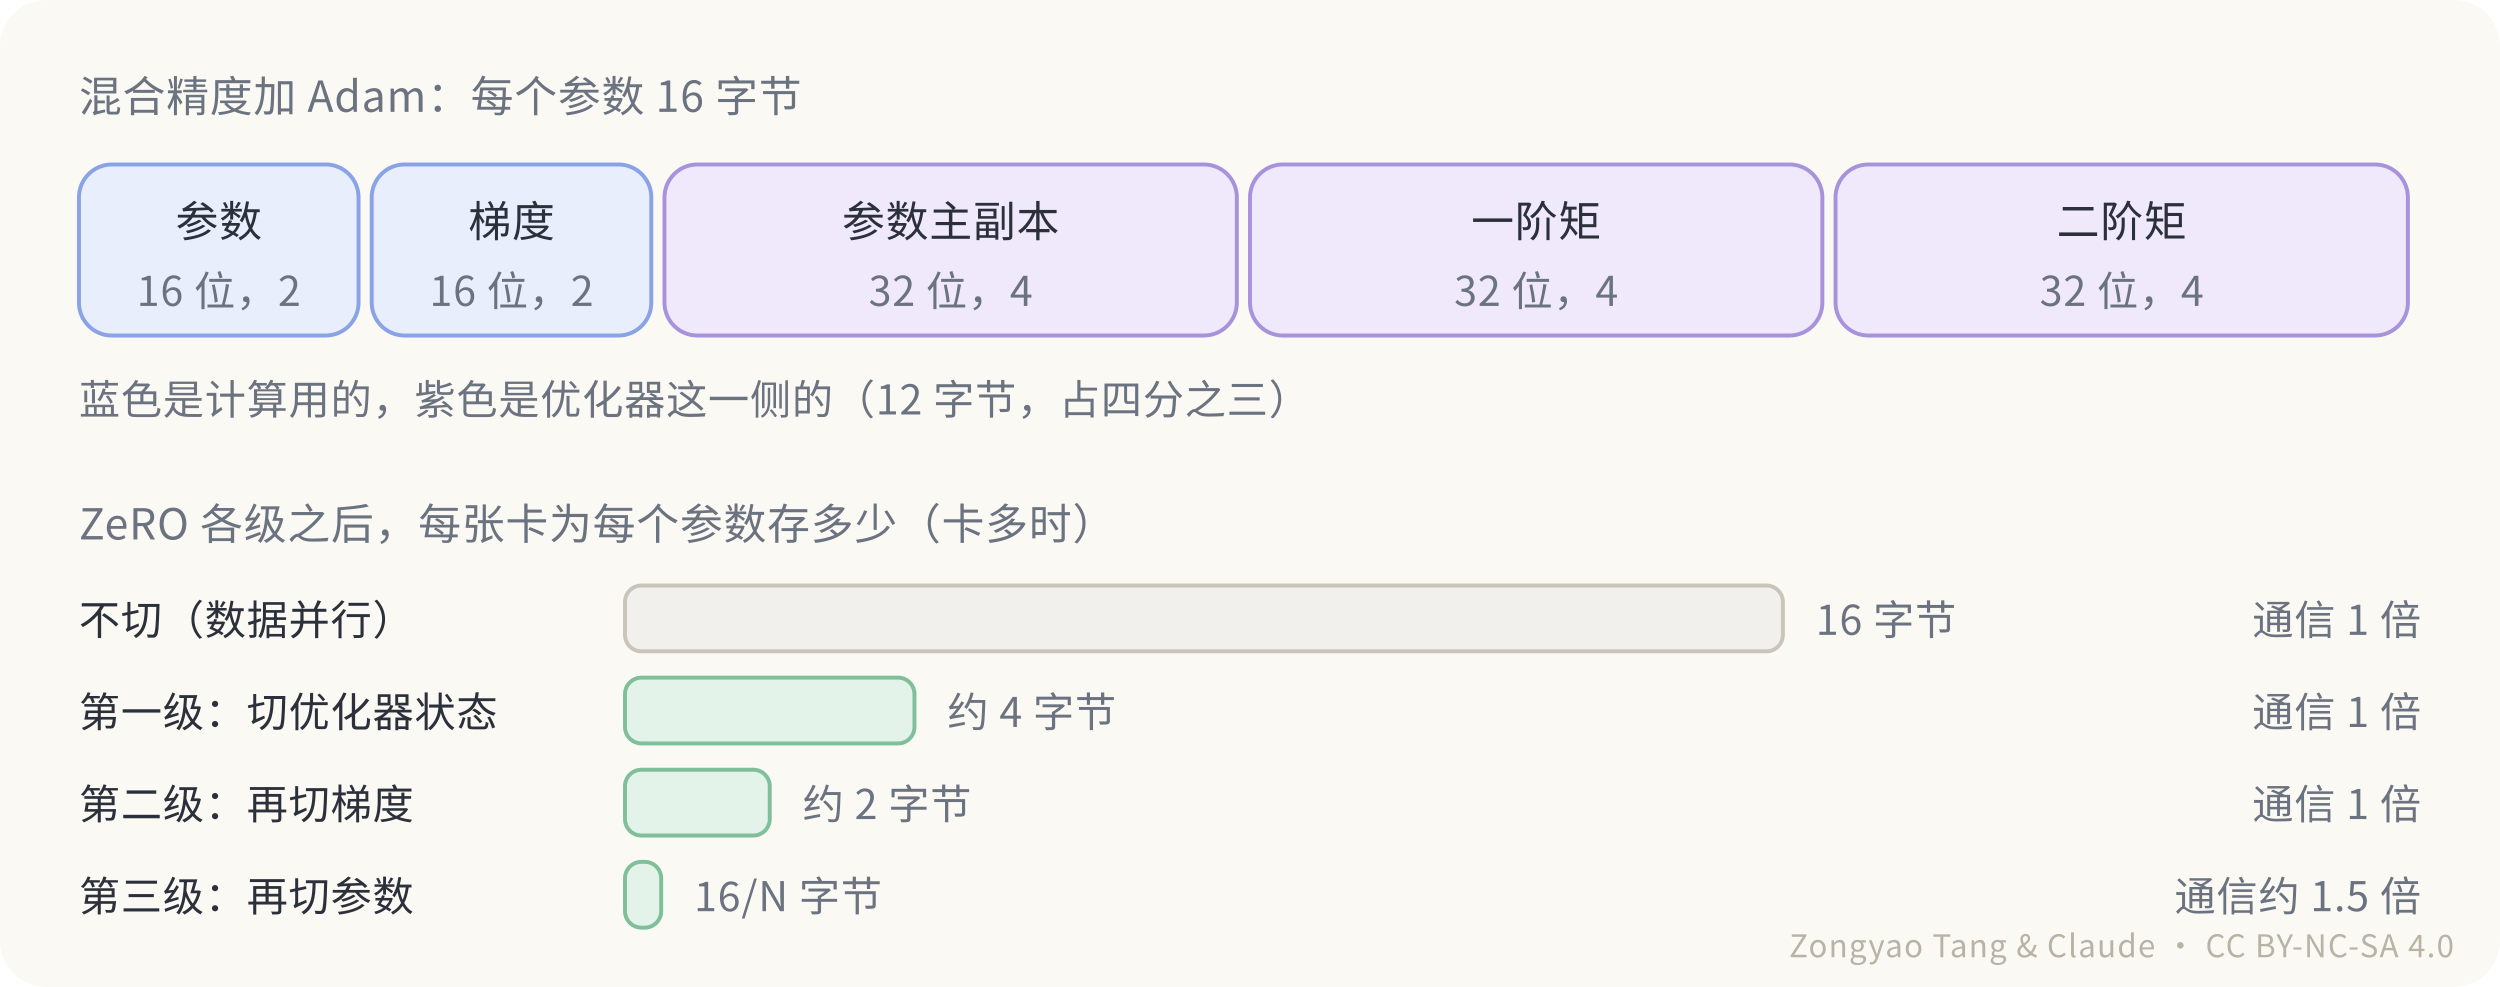
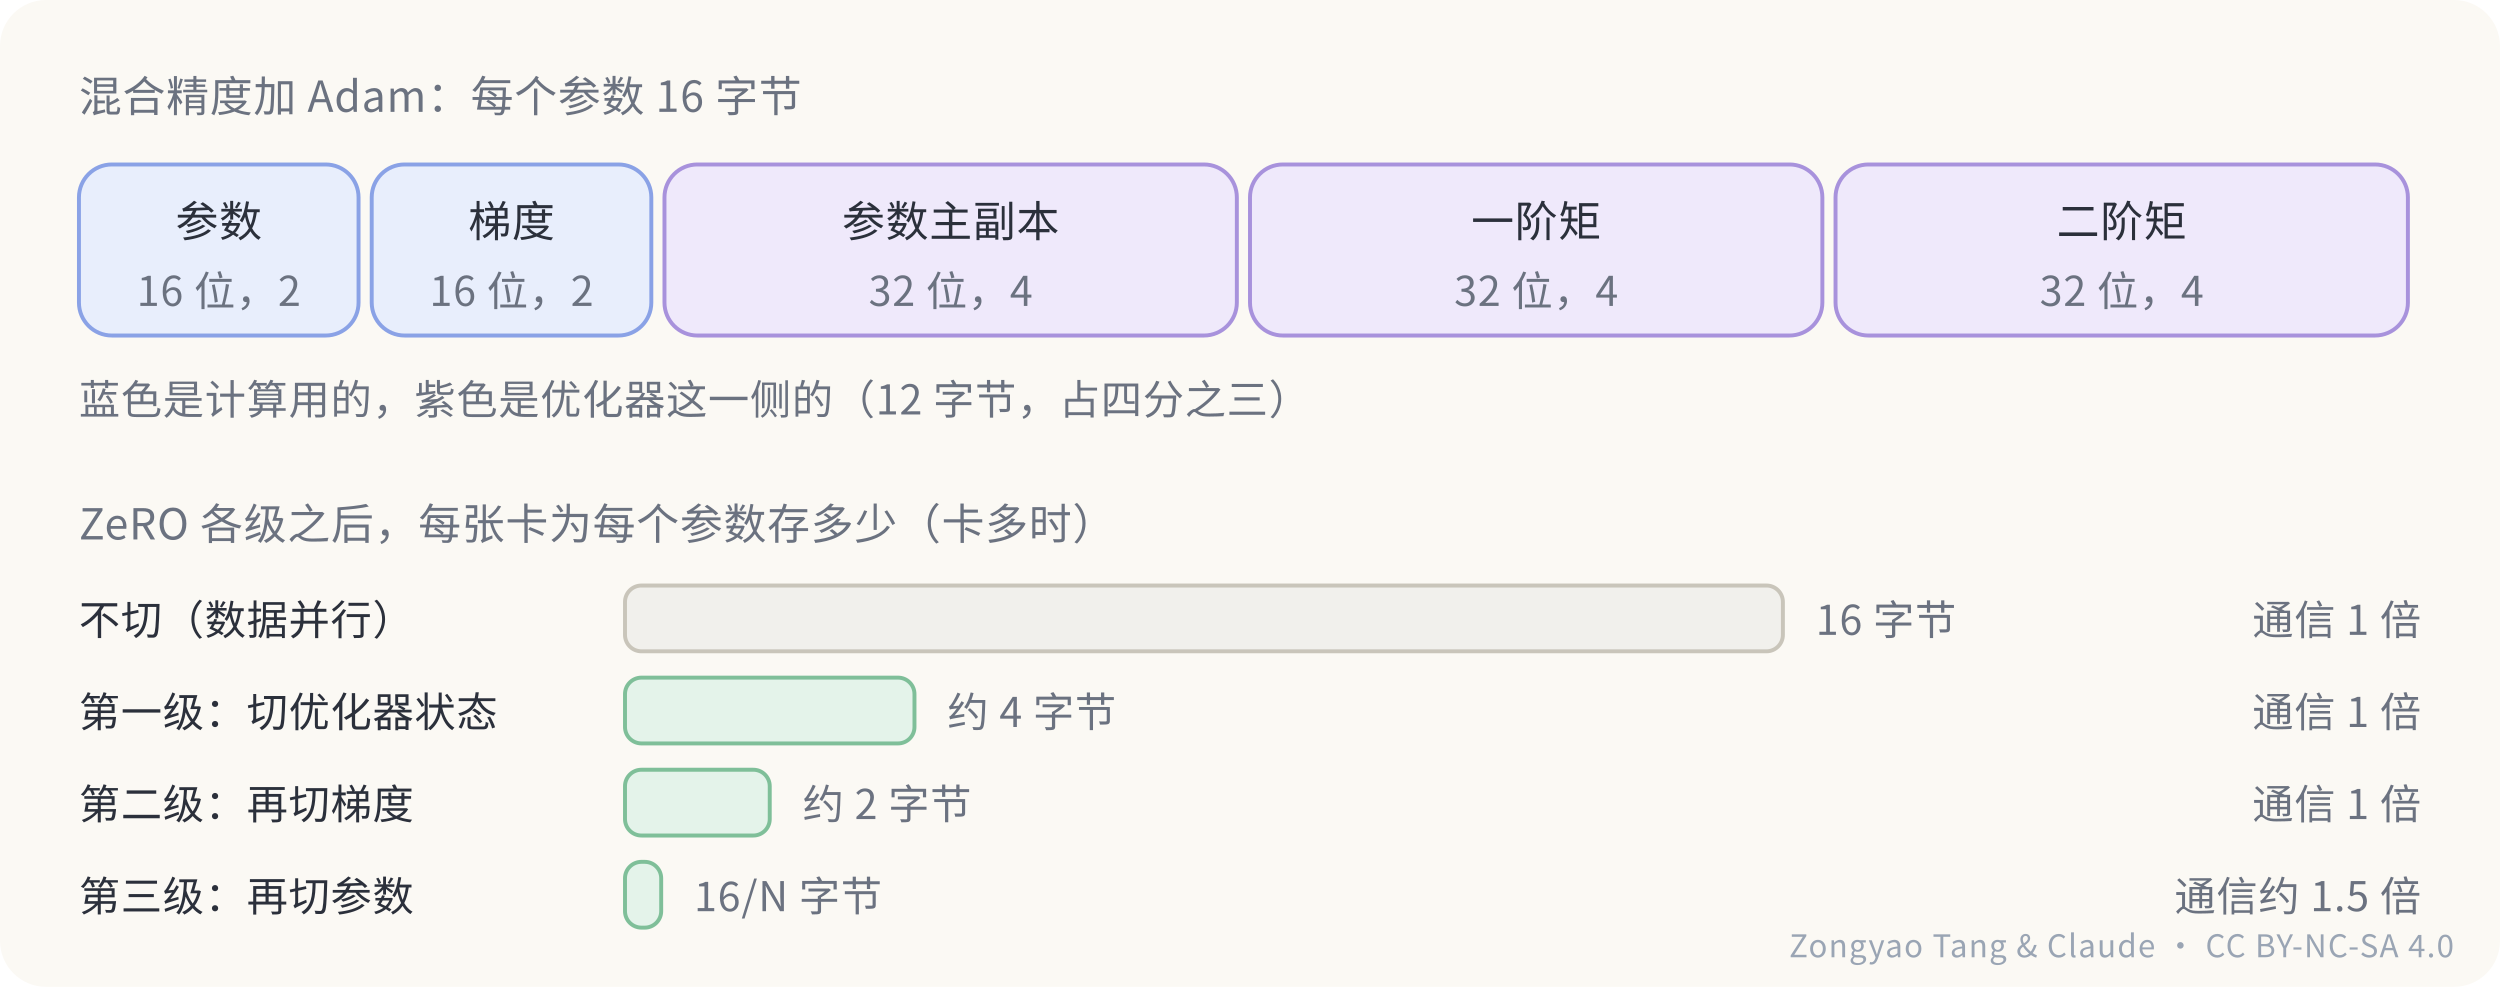
<svg xmlns="http://www.w3.org/2000/svg" viewBox="0 0 760 300" width="760" height="300" font-family="'PingFang SC','Noto Sans CJK SC','Source Han Sans SC','Hiragino Sans GB','Microsoft YaHei',sans-serif" role="img" aria-label="16 字节和 ZeRO 的三级">
  <defs>
    <marker id="tip" viewBox="0 0 10 10" refX="9" refY="5" markerWidth="7" markerHeight="7" orient="auto-start-reverse">
      <path d="M0 0 L10 5 L0 10 z" fill="#6b7280" />
    </marker>
  </defs>
  <rect width="760" height="300" rx="14" fill="#fbf9f4" />
  <text x="24" y="34" font-size="13" fill="#6b7280" font-weight="400" text-anchor="start" letter-spacing=".02em">混合精度加 Adam：每个参数 16 字节</text>
  <rect x="24" y="50" width="85.0" height="52" rx="10" fill="#e8eefc" stroke="#8aa2e6" stroke-width="1.2" />
  <text x="66.5" y="72.0" font-size="13" fill="#2b303b" font-weight="500" text-anchor="middle" letter-spacing=".02em">参数</text>
  <text x="66.5" y="93.0" font-size="12.5" fill="#6b7280" font-weight="400" text-anchor="middle" letter-spacing=".02em">16 位，2</text>
  <rect x="113.0" y="50" width="85.0" height="52" rx="10" fill="#e8eefc" stroke="#8aa2e6" stroke-width="1.2" />
  <text x="155.5" y="72.0" font-size="13" fill="#2b303b" font-weight="500" text-anchor="middle" letter-spacing=".02em">梯度</text>
  <text x="155.5" y="93.0" font-size="12.5" fill="#6b7280" font-weight="400" text-anchor="middle" letter-spacing=".02em">16 位，2</text>
  <rect x="202.0" y="50" width="174.0" height="52" rx="10" fill="#efe9fb" stroke="#a892dc" stroke-width="1.2" />
  <text x="289.0" y="72.0" font-size="13" fill="#2b303b" font-weight="500" text-anchor="middle" letter-spacing=".02em">参数主副本</text>
  <text x="289.0" y="93.0" font-size="12.5" fill="#6b7280" font-weight="400" text-anchor="middle" letter-spacing=".02em">32 位，4</text>
  <rect x="380.0" y="50" width="174.0" height="52" rx="10" fill="#efe9fb" stroke="#a892dc" stroke-width="1.2" />
  <text x="467.0" y="72.0" font-size="13" fill="#2b303b" font-weight="500" text-anchor="middle" letter-spacing=".02em">一阶矩</text>
  <text x="467.0" y="93.0" font-size="12.5" fill="#6b7280" font-weight="400" text-anchor="middle" letter-spacing=".02em">32 位，4</text>
  <rect x="558.0" y="50" width="174.0" height="52" rx="10" fill="#efe9fb" stroke="#a892dc" stroke-width="1.2" />
  <text x="645.0" y="72.0" font-size="13" fill="#2b303b" font-weight="500" text-anchor="middle" letter-spacing=".02em">二阶矩</text>
  <text x="645.0" y="93.0" font-size="12.5" fill="#6b7280" font-weight="400" text-anchor="middle" letter-spacing=".02em">32 位，4</text>
  <text x="24" y="126" font-size="12.5" fill="#6b7280" font-weight="400" text-anchor="start" letter-spacing=".02em">蓝色是计算用的，紫色是优化器这一侧的（12 字节，占四分之三）</text>
  <text x="24" y="164" font-size="13" fill="#6b7280" font-weight="400" text-anchor="start" letter-spacing=".02em">ZeRO 各级之后，每张卡为每个参数存多少（卡多时）</text>
  <text x="24" y="193" font-size="12.5" fill="#2b303b" font-weight="400" text-anchor="start" letter-spacing=".02em">不切（数据并行）</text>
  <rect x="190" y="178" width="352" height="20" rx="5" fill="#f1f0ec" stroke="#c9c5ba" stroke-width="1.2" />
  <text x="552" y="193" font-size="12.5" fill="#6b7280" font-weight="400" text-anchor="start" letter-spacing=".02em">16 字节</text>
  <text x="736" y="193" font-size="12.5" fill="#6b7280" font-weight="400" text-anchor="end" letter-spacing=".02em">通信 1 倍</text>
  <text x="24" y="221" font-size="12.5" fill="#2b303b" font-weight="400" text-anchor="start" letter-spacing=".02em">第一级：切优化器状态</text>
  <rect x="190" y="206" width="88" height="20" rx="5" fill="#e4f3ea" stroke="#7fbf99" stroke-width="1.2" />
  <text x="288" y="221" font-size="12.5" fill="#6b7280" font-weight="400" text-anchor="start" letter-spacing=".02em">约 4 字节</text>
  <text x="736" y="221" font-size="12.5" fill="#6b7280" font-weight="400" text-anchor="end" letter-spacing=".02em">通信 1 倍</text>
  <text x="24" y="249" font-size="12.5" fill="#2b303b" font-weight="400" text-anchor="start" letter-spacing=".02em">第二级：再切梯度</text>
  <rect x="190" y="234" width="44" height="20" rx="5" fill="#e4f3ea" stroke="#7fbf99" stroke-width="1.2" />
  <text x="244" y="249" font-size="12.5" fill="#6b7280" font-weight="400" text-anchor="start" letter-spacing=".02em">约 2 字节</text>
  <text x="736" y="249" font-size="12.5" fill="#6b7280" font-weight="400" text-anchor="end" letter-spacing=".02em">通信 1 倍</text>
  <text x="24" y="277" font-size="12.5" fill="#2b303b" font-weight="400" text-anchor="start" letter-spacing=".02em">第三级：再切参数</text>
  <rect x="190" y="262" width="11" height="20" rx="5" fill="#e4f3ea" stroke="#7fbf99" stroke-width="1.2" />
  <text x="211.0" y="277" font-size="12.5" fill="#6b7280" font-weight="400" text-anchor="start" letter-spacing=".02em">16/N 字节</text>
  <text x="736" y="277" font-size="12.5" fill="#6b7280" font-weight="400" text-anchor="end" letter-spacing=".02em">通信约 1.5 倍</text>
-   <text x="746" y="291" font-size="9.5" fill="#b9b3a6" text-anchor="end" letter-spacing=".04em">Zongyao Tang &amp; Claude · CC BY-NC-SA 4.0</text>
+   <text x="746" y="291" font-size="9.5" fill="#9AA5B4" text-anchor="end" letter-spacing=".04em">Zongyao Tang &amp; Claude · CC BY-NC-SA 4.0</text>
</svg>
